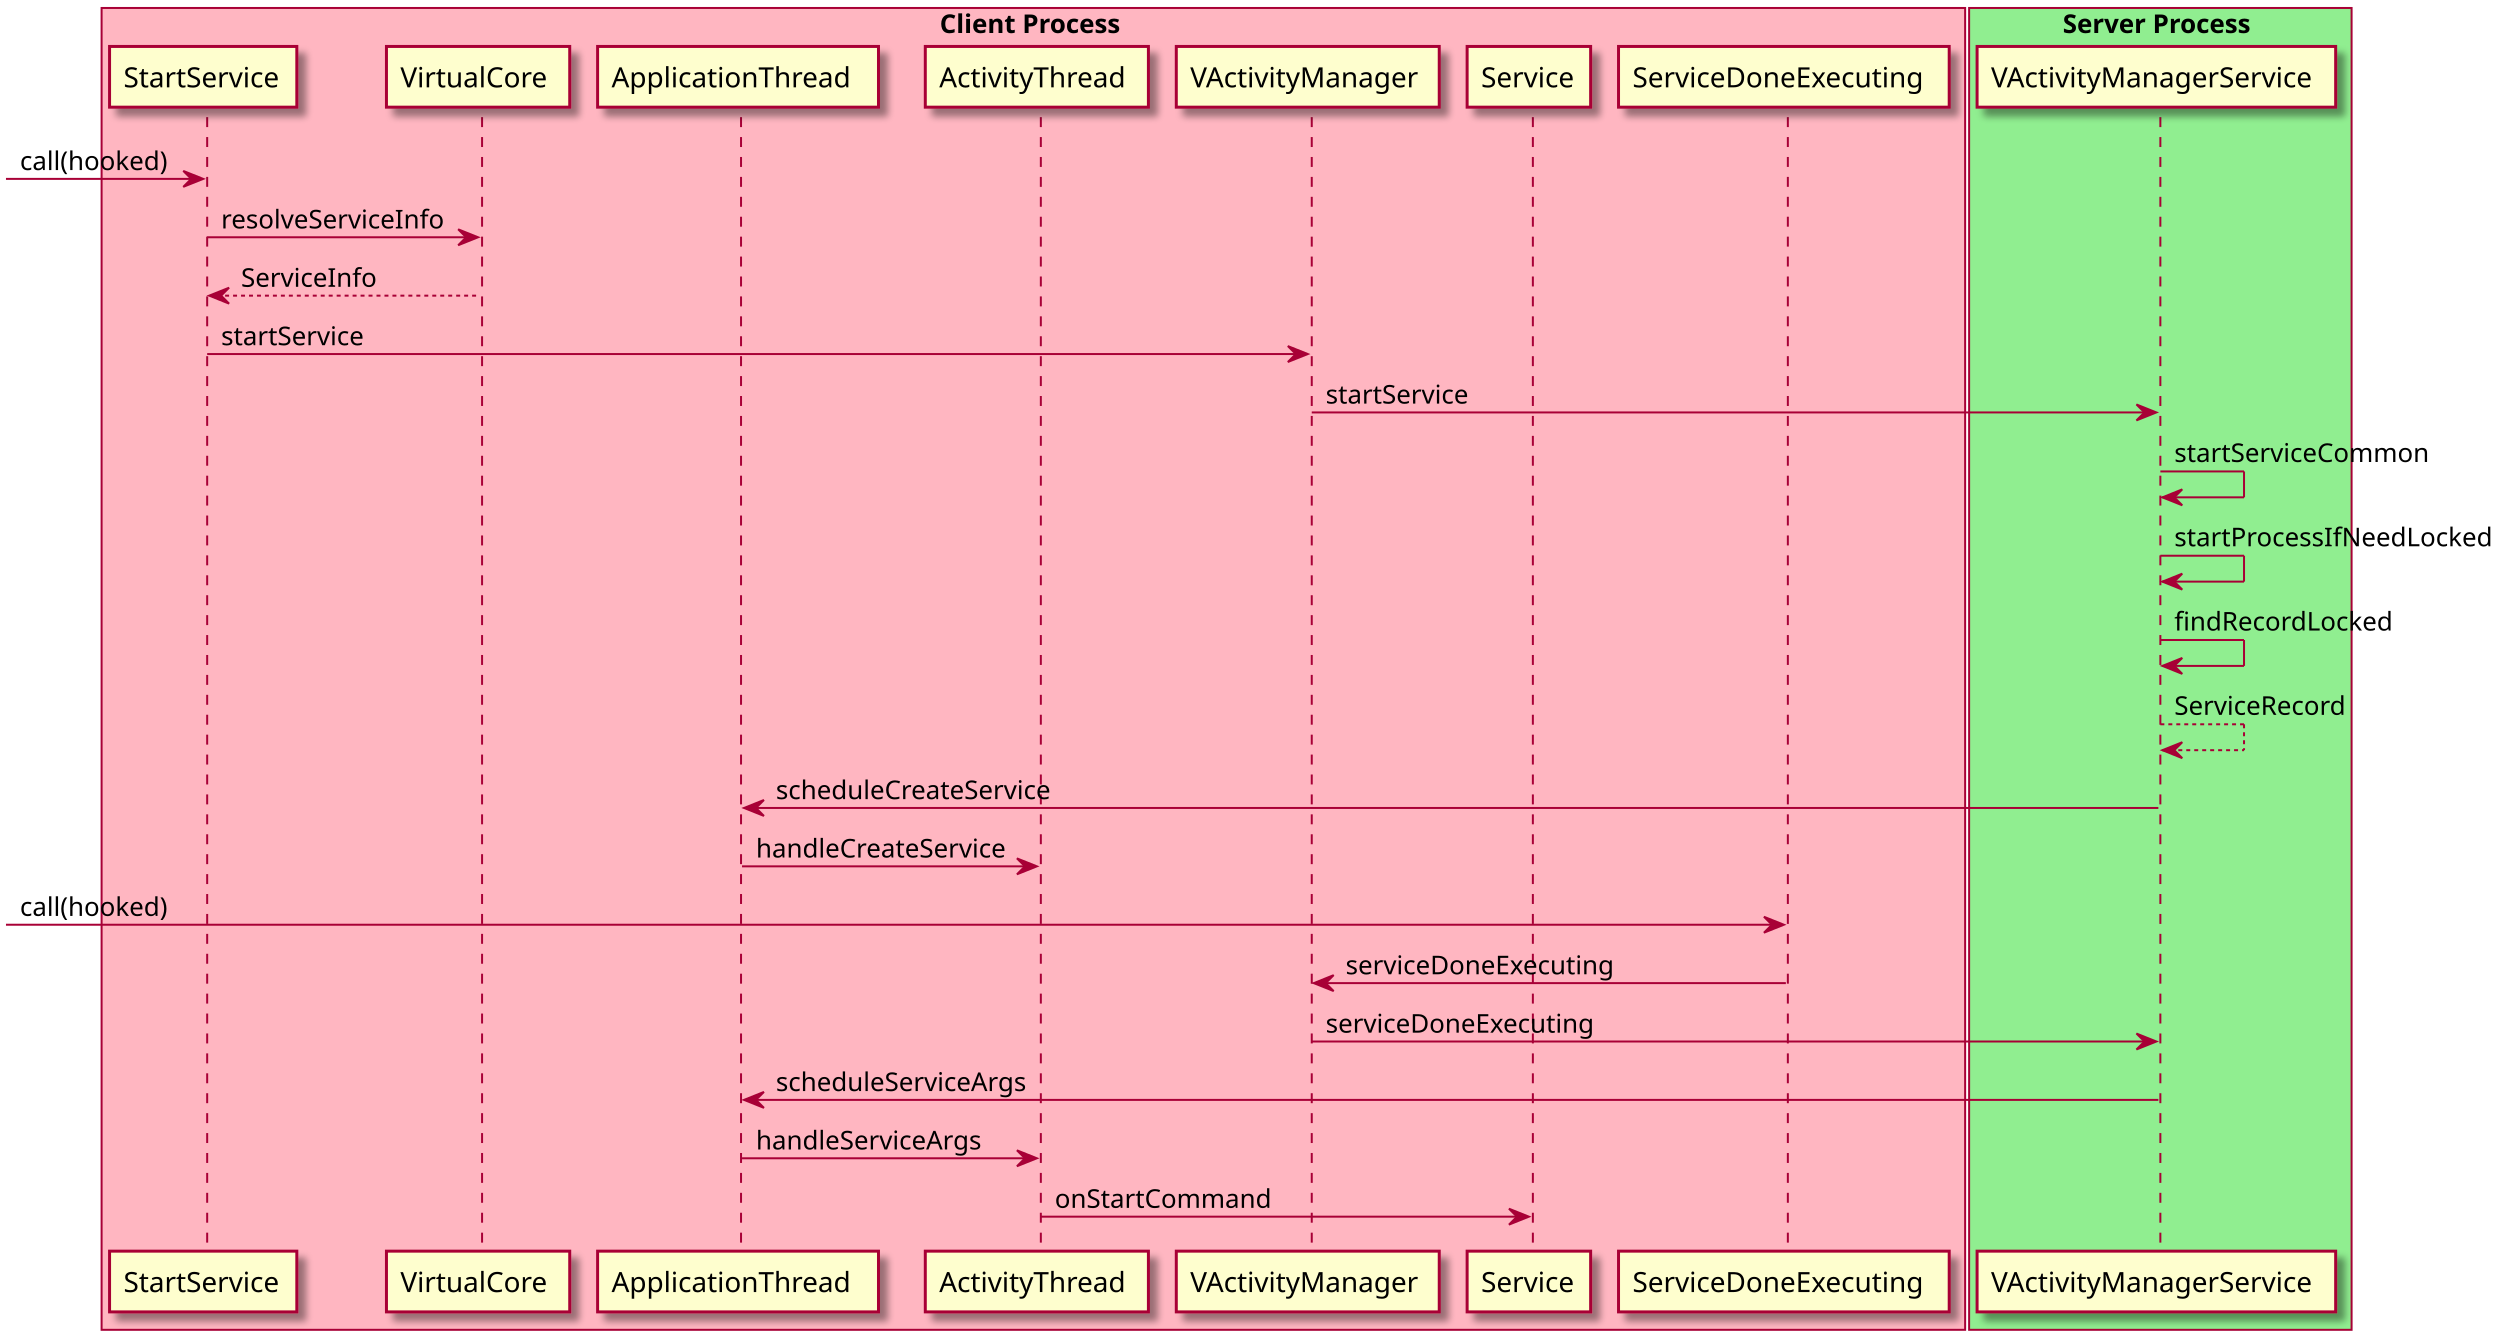
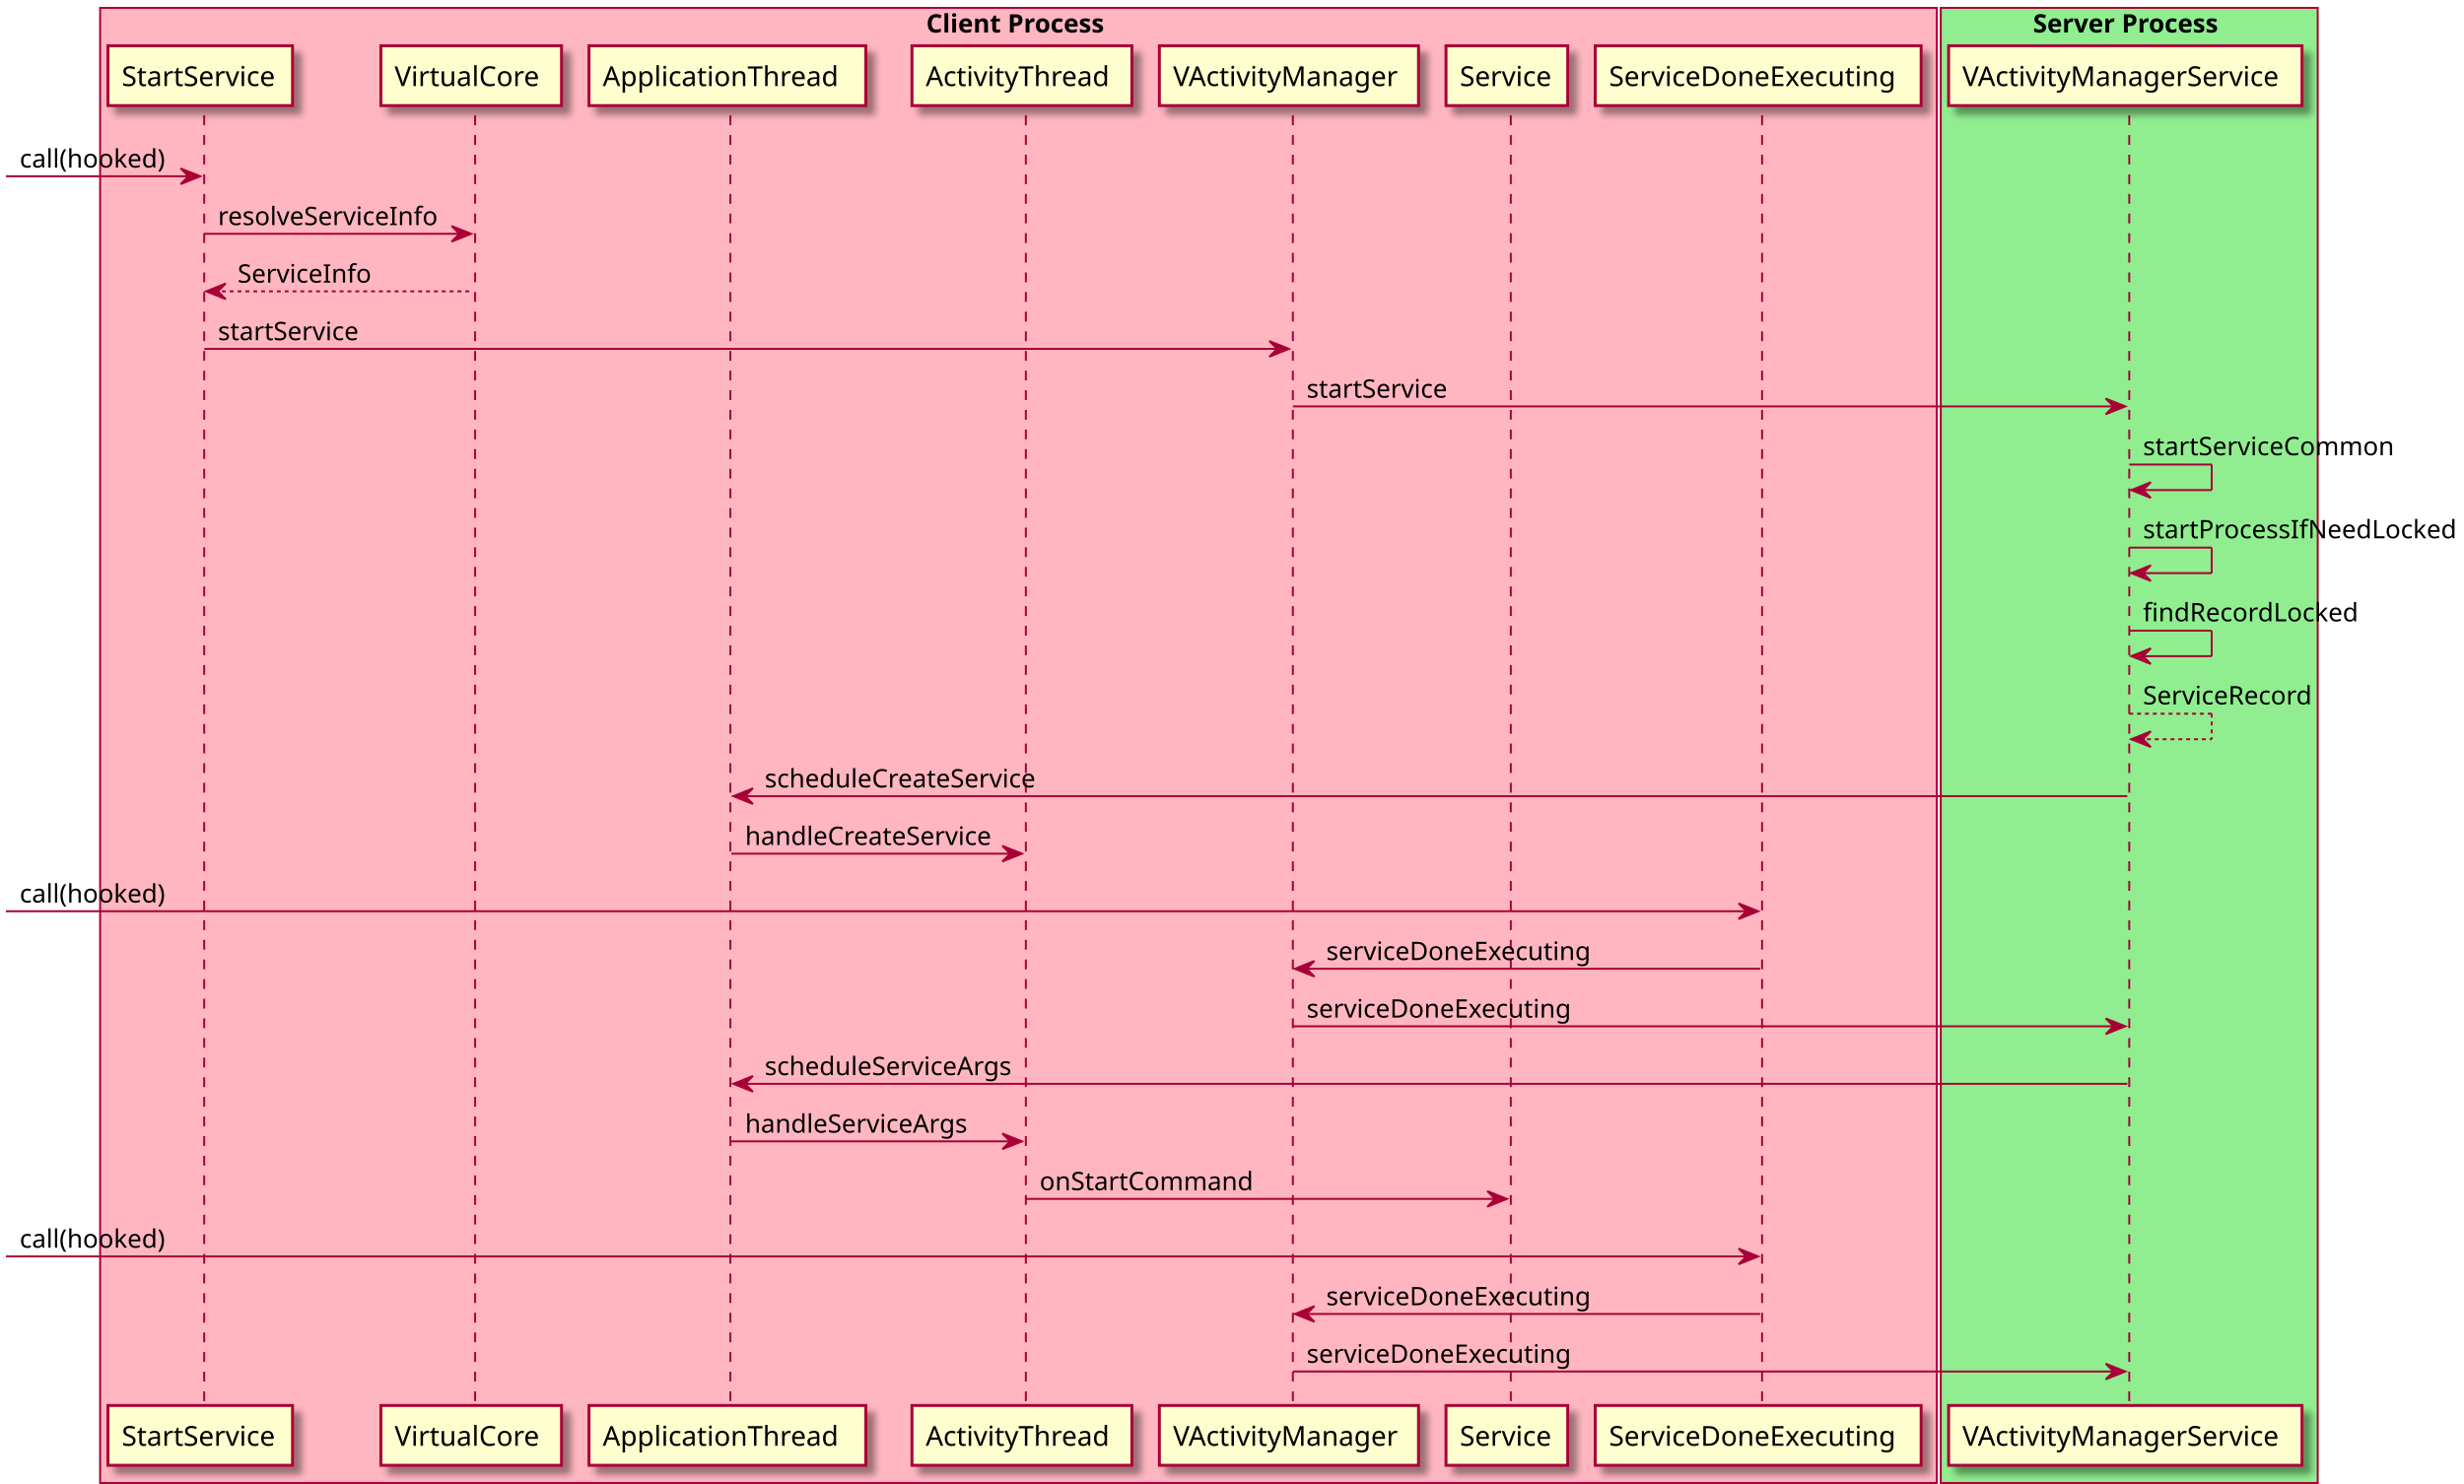
- <svg xmlns="http://www.w3.org/2000/svg" contentScriptType="application/ecmascript" contentStyleType="text/css" height="668px" preserveAspectRatio="none" style="width:1255px;height:668px;" version="1.1" viewBox="0 0 1255 668" width="1255px" zoomAndPan="magnify">
+ <svg xmlns="http://www.w3.org/2000/svg" contentScriptType="application/ecmascript" contentStyleType="text/css" height="756px" preserveAspectRatio="none" style="width:1255px;height:756px;" version="1.1" viewBox="0 0 1255 756" width="1255px" zoomAndPan="magnify">
  <defs>
-     <filter height="300%" id="faon604n8halm" width="300%" x="-1" y="-1">
+     <filter height="300%" id="f63hr017o1xb8" width="300%" x="-1" y="-1">
      <feGaussianBlur result="blurOut" stdDeviation="2.0" />
      <feColorMatrix in="blurOut" result="blurOut2" type="matrix" values="0 0 0 0 0 0 0 0 0 0 0 0 0 0 0 0 0 0 .4 0" />
      <feOffset dx="4.0" dy="4.0" in="blurOut2" result="blurOut3" />
      <feBlend in="SourceGraphic" in2="blurOut3" mode="normal" />
    </filter>
  </defs>
  <g>
-     <rect fill="#FFB6C1" height="663.566" style="stroke: #A80036; stroke-width: 1.0;" width="935.5" x="51" y="4" />
+     <rect fill="#FFB6C1" height="751.498" style="stroke: #A80036; stroke-width: 1.0;" width="935.5" x="51" y="4" />
    <text fill="#000000" font-family="sans-serif" font-size="13" font-weight="bold" lengthAdjust="spacingAndGlyphs" textLength="94" x="471.75" y="16.568">Client Process</text>
-     <rect fill="#90EE90" height="663.566" style="stroke: #A80036; stroke-width: 1.0;" width="192" x="988.5" y="4" />
+     <rect fill="#90EE90" height="751.498" style="stroke: #A80036; stroke-width: 1.0;" width="192" x="988.5" y="4" />
    <text fill="#000000" font-family="sans-serif" font-size="13" font-weight="bold" lengthAdjust="spacingAndGlyphs" textLength="98" x="1035.5" y="16.568">Server Process</text>
-     <line style="stroke: #A80036; stroke-width: 1.0; stroke-dasharray: 5.0,5.0;" x1="104" x2="104" y1="58.799" y2="629.078" />
-     <line style="stroke: #A80036; stroke-width: 1.0; stroke-dasharray: 5.0,5.0;" x1="242" x2="242" y1="58.799" y2="629.078" />
-     <line style="stroke: #A80036; stroke-width: 1.0; stroke-dasharray: 5.0,5.0;" x1="372" x2="372" y1="58.799" y2="629.078" />
-     <line style="stroke: #A80036; stroke-width: 1.0; stroke-dasharray: 5.0,5.0;" x1="522.5" x2="522.5" y1="58.799" y2="629.078" />
-     <line style="stroke: #A80036; stroke-width: 1.0; stroke-dasharray: 5.0,5.0;" x1="658.5" x2="658.5" y1="58.799" y2="629.078" />
-     <line style="stroke: #A80036; stroke-width: 1.0; stroke-dasharray: 5.0,5.0;" x1="769.5" x2="769.5" y1="58.799" y2="629.078" />
-     <line style="stroke: #A80036; stroke-width: 1.0; stroke-dasharray: 5.0,5.0;" x1="897.5" x2="897.5" y1="58.799" y2="629.078" />
-     <line style="stroke: #A80036; stroke-width: 1.0; stroke-dasharray: 5.0,5.0;" x1="1084.5" x2="1084.5" y1="58.799" y2="629.078" />
-     <rect fill="#FEFECE" filter="url(#faon604n8halm)" height="30.488" style="stroke: #A80036; stroke-width: 1.5;" width="94" x="55" y="23.311" />
+     <line style="stroke: #A80036; stroke-width: 1.0; stroke-dasharray: 5.0,5.0;" x1="104" x2="104" y1="58.799" y2="717.01" />
+     <line style="stroke: #A80036; stroke-width: 1.0; stroke-dasharray: 5.0,5.0;" x1="242" x2="242" y1="58.799" y2="717.01" />
+     <line style="stroke: #A80036; stroke-width: 1.0; stroke-dasharray: 5.0,5.0;" x1="372" x2="372" y1="58.799" y2="717.01" />
+     <line style="stroke: #A80036; stroke-width: 1.0; stroke-dasharray: 5.0,5.0;" x1="522.5" x2="522.5" y1="58.799" y2="717.01" />
+     <line style="stroke: #A80036; stroke-width: 1.0; stroke-dasharray: 5.0,5.0;" x1="658.5" x2="658.5" y1="58.799" y2="717.01" />
+     <line style="stroke: #A80036; stroke-width: 1.0; stroke-dasharray: 5.0,5.0;" x1="769.5" x2="769.5" y1="58.799" y2="717.01" />
+     <line style="stroke: #A80036; stroke-width: 1.0; stroke-dasharray: 5.0,5.0;" x1="897.5" x2="897.5" y1="58.799" y2="717.01" />
+     <line style="stroke: #A80036; stroke-width: 1.0; stroke-dasharray: 5.0,5.0;" x1="1084.5" x2="1084.5" y1="58.799" y2="717.01" />
+     <rect fill="#FEFECE" filter="url(#f63hr017o1xb8)" height="30.488" style="stroke: #A80036; stroke-width: 1.5;" width="94" x="55" y="23.311" />
    <text fill="#000000" font-family="sans-serif" font-size="14" lengthAdjust="spacingAndGlyphs" textLength="80" x="62" y="43.846">StartService</text>
-     <rect fill="#FEFECE" filter="url(#faon604n8halm)" height="30.488" style="stroke: #A80036; stroke-width: 1.5;" width="94" x="55" y="628.078" />
-     <text fill="#000000" font-family="sans-serif" font-size="14" lengthAdjust="spacingAndGlyphs" textLength="80" x="62" y="648.613">StartService</text>
-     <rect fill="#FEFECE" filter="url(#faon604n8halm)" height="30.488" style="stroke: #A80036; stroke-width: 1.5;" width="92" x="194" y="23.311" />
+     <rect fill="#FEFECE" filter="url(#f63hr017o1xb8)" height="30.488" style="stroke: #A80036; stroke-width: 1.5;" width="94" x="55" y="716.01" />
+     <text fill="#000000" font-family="sans-serif" font-size="14" lengthAdjust="spacingAndGlyphs" textLength="80" x="62" y="736.545">StartService</text>
+     <rect fill="#FEFECE" filter="url(#f63hr017o1xb8)" height="30.488" style="stroke: #A80036; stroke-width: 1.5;" width="92" x="194" y="23.311" />
    <text fill="#000000" font-family="sans-serif" font-size="14" lengthAdjust="spacingAndGlyphs" textLength="78" x="201" y="43.846">VirtualCore</text>
-     <rect fill="#FEFECE" filter="url(#faon604n8halm)" height="30.488" style="stroke: #A80036; stroke-width: 1.5;" width="92" x="194" y="628.078" />
-     <text fill="#000000" font-family="sans-serif" font-size="14" lengthAdjust="spacingAndGlyphs" textLength="78" x="201" y="648.613">VirtualCore</text>
-     <rect fill="#FEFECE" filter="url(#faon604n8halm)" height="30.488" style="stroke: #A80036; stroke-width: 1.5;" width="141" x="300" y="23.311" />
+     <rect fill="#FEFECE" filter="url(#f63hr017o1xb8)" height="30.488" style="stroke: #A80036; stroke-width: 1.5;" width="92" x="194" y="716.01" />
+     <text fill="#000000" font-family="sans-serif" font-size="14" lengthAdjust="spacingAndGlyphs" textLength="78" x="201" y="736.545">VirtualCore</text>
+     <rect fill="#FEFECE" filter="url(#f63hr017o1xb8)" height="30.488" style="stroke: #A80036; stroke-width: 1.5;" width="141" x="300" y="23.311" />
    <text fill="#000000" font-family="sans-serif" font-size="14" lengthAdjust="spacingAndGlyphs" textLength="127" x="307" y="43.846">ApplicationThread</text>
-     <rect fill="#FEFECE" filter="url(#faon604n8halm)" height="30.488" style="stroke: #A80036; stroke-width: 1.5;" width="141" x="300" y="628.078" />
-     <text fill="#000000" font-family="sans-serif" font-size="14" lengthAdjust="spacingAndGlyphs" textLength="127" x="307" y="648.613">ApplicationThread</text>
-     <rect fill="#FEFECE" filter="url(#faon604n8halm)" height="30.488" style="stroke: #A80036; stroke-width: 1.5;" width="112" x="464.5" y="23.311" />
+     <rect fill="#FEFECE" filter="url(#f63hr017o1xb8)" height="30.488" style="stroke: #A80036; stroke-width: 1.5;" width="141" x="300" y="716.01" />
+     <text fill="#000000" font-family="sans-serif" font-size="14" lengthAdjust="spacingAndGlyphs" textLength="127" x="307" y="736.545">ApplicationThread</text>
+     <rect fill="#FEFECE" filter="url(#f63hr017o1xb8)" height="30.488" style="stroke: #A80036; stroke-width: 1.5;" width="112" x="464.5" y="23.311" />
    <text fill="#000000" font-family="sans-serif" font-size="14" lengthAdjust="spacingAndGlyphs" textLength="98" x="471.5" y="43.846">ActivityThread</text>
-     <rect fill="#FEFECE" filter="url(#faon604n8halm)" height="30.488" style="stroke: #A80036; stroke-width: 1.5;" width="112" x="464.5" y="628.078" />
-     <text fill="#000000" font-family="sans-serif" font-size="14" lengthAdjust="spacingAndGlyphs" textLength="98" x="471.5" y="648.613">ActivityThread</text>
-     <rect fill="#FEFECE" filter="url(#faon604n8halm)" height="30.488" style="stroke: #A80036; stroke-width: 1.5;" width="132" x="590.5" y="23.311" />
+     <rect fill="#FEFECE" filter="url(#f63hr017o1xb8)" height="30.488" style="stroke: #A80036; stroke-width: 1.5;" width="112" x="464.5" y="716.01" />
+     <text fill="#000000" font-family="sans-serif" font-size="14" lengthAdjust="spacingAndGlyphs" textLength="98" x="471.5" y="736.545">ActivityThread</text>
+     <rect fill="#FEFECE" filter="url(#f63hr017o1xb8)" height="30.488" style="stroke: #A80036; stroke-width: 1.5;" width="132" x="590.5" y="23.311" />
    <text fill="#000000" font-family="sans-serif" font-size="14" lengthAdjust="spacingAndGlyphs" textLength="118" x="597.5" y="43.846">VActivityManager</text>
-     <rect fill="#FEFECE" filter="url(#faon604n8halm)" height="30.488" style="stroke: #A80036; stroke-width: 1.5;" width="132" x="590.5" y="628.078" />
-     <text fill="#000000" font-family="sans-serif" font-size="14" lengthAdjust="spacingAndGlyphs" textLength="118" x="597.5" y="648.613">VActivityManager</text>
-     <rect fill="#FEFECE" filter="url(#faon604n8halm)" height="30.488" style="stroke: #A80036; stroke-width: 1.5;" width="62" x="736.5" y="23.311" />
+     <rect fill="#FEFECE" filter="url(#f63hr017o1xb8)" height="30.488" style="stroke: #A80036; stroke-width: 1.5;" width="132" x="590.5" y="716.01" />
+     <text fill="#000000" font-family="sans-serif" font-size="14" lengthAdjust="spacingAndGlyphs" textLength="118" x="597.5" y="736.545">VActivityManager</text>
+     <rect fill="#FEFECE" filter="url(#f63hr017o1xb8)" height="30.488" style="stroke: #A80036; stroke-width: 1.5;" width="62" x="736.5" y="23.311" />
    <text fill="#000000" font-family="sans-serif" font-size="14" lengthAdjust="spacingAndGlyphs" textLength="48" x="743.5" y="43.846">Service</text>
-     <rect fill="#FEFECE" filter="url(#faon604n8halm)" height="30.488" style="stroke: #A80036; stroke-width: 1.5;" width="62" x="736.5" y="628.078" />
-     <text fill="#000000" font-family="sans-serif" font-size="14" lengthAdjust="spacingAndGlyphs" textLength="48" x="743.5" y="648.613">Service</text>
-     <rect fill="#FEFECE" filter="url(#faon604n8halm)" height="30.488" style="stroke: #A80036; stroke-width: 1.5;" width="166" x="812.5" y="23.311" />
+     <rect fill="#FEFECE" filter="url(#f63hr017o1xb8)" height="30.488" style="stroke: #A80036; stroke-width: 1.5;" width="62" x="736.5" y="716.01" />
+     <text fill="#000000" font-family="sans-serif" font-size="14" lengthAdjust="spacingAndGlyphs" textLength="48" x="743.5" y="736.545">Service</text>
+     <rect fill="#FEFECE" filter="url(#f63hr017o1xb8)" height="30.488" style="stroke: #A80036; stroke-width: 1.5;" width="166" x="812.5" y="23.311" />
    <text fill="#000000" font-family="sans-serif" font-size="14" lengthAdjust="spacingAndGlyphs" textLength="152" x="819.5" y="43.846">ServiceDoneExecuting</text>
-     <rect fill="#FEFECE" filter="url(#faon604n8halm)" height="30.488" style="stroke: #A80036; stroke-width: 1.5;" width="166" x="812.5" y="628.078" />
-     <text fill="#000000" font-family="sans-serif" font-size="14" lengthAdjust="spacingAndGlyphs" textLength="152" x="819.5" y="648.613">ServiceDoneExecuting</text>
-     <rect fill="#FEFECE" filter="url(#faon604n8halm)" height="30.488" style="stroke: #A80036; stroke-width: 1.5;" width="180" x="992.5" y="23.311" />
+     <rect fill="#FEFECE" filter="url(#f63hr017o1xb8)" height="30.488" style="stroke: #A80036; stroke-width: 1.5;" width="166" x="812.5" y="716.01" />
+     <text fill="#000000" font-family="sans-serif" font-size="14" lengthAdjust="spacingAndGlyphs" textLength="152" x="819.5" y="736.545">ServiceDoneExecuting</text>
+     <rect fill="#FEFECE" filter="url(#f63hr017o1xb8)" height="30.488" style="stroke: #A80036; stroke-width: 1.5;" width="180" x="992.5" y="23.311" />
    <text fill="#000000" font-family="sans-serif" font-size="14" lengthAdjust="spacingAndGlyphs" textLength="166" x="999.5" y="43.846">VActivityManagerService</text>
-     <rect fill="#FEFECE" filter="url(#faon604n8halm)" height="30.488" style="stroke: #A80036; stroke-width: 1.5;" width="180" x="992.5" y="628.078" />
-     <text fill="#000000" font-family="sans-serif" font-size="14" lengthAdjust="spacingAndGlyphs" textLength="166" x="999.5" y="648.613">VActivityManagerService</text>
+     <rect fill="#FEFECE" filter="url(#f63hr017o1xb8)" height="30.488" style="stroke: #A80036; stroke-width: 1.5;" width="180" x="992.5" y="716.01" />
+     <text fill="#000000" font-family="sans-serif" font-size="14" lengthAdjust="spacingAndGlyphs" textLength="166" x="999.5" y="736.545">VActivityManagerService</text>
    <polygon fill="#A80036" points="92,85.799,102,89.799,92,93.799,96,89.799" style="stroke: #A80036; stroke-width: 1.0;" />
    <line style="stroke: #A80036; stroke-width: 1.0;" x1="3" x2="98" y1="89.799" y2="89.799" />
    <text fill="#000000" font-family="sans-serif" font-size="13" lengthAdjust="spacingAndGlyphs" textLength="77" x="10" y="85.367">call(hooked)</text>
    <polygon fill="#A80036" points="230,115.109,240,119.109,230,123.109,234,119.109" style="stroke: #A80036; stroke-width: 1.0;" />
    <line style="stroke: #A80036; stroke-width: 1.0;" x1="104" x2="236" y1="119.109" y2="119.109" />
    <text fill="#000000" font-family="sans-serif" font-size="13" lengthAdjust="spacingAndGlyphs" textLength="114" x="111" y="114.678">resolveServiceInfo</text>
    <polygon fill="#A80036" points="115,144.42,105,148.42,115,152.42,111,148.42" style="stroke: #A80036; stroke-width: 1.0;" />
    <line style="stroke: #A80036; stroke-width: 1.0; stroke-dasharray: 2.0,2.0;" x1="109" x2="241" y1="148.42" y2="148.42" />
    <text fill="#000000" font-family="sans-serif" font-size="13" lengthAdjust="spacingAndGlyphs" textLength="69" x="121" y="143.988">ServiceInfo</text>
    <polygon fill="#A80036" points="646.5,173.731,656.5,177.731,646.5,181.731,650.5,177.731" style="stroke: #A80036; stroke-width: 1.0;" />
    <line style="stroke: #A80036; stroke-width: 1.0;" x1="104" x2="652.5" y1="177.731" y2="177.731" />
    <text fill="#000000" font-family="sans-serif" font-size="13" lengthAdjust="spacingAndGlyphs" textLength="73" x="111" y="173.299">startService</text>
    <polygon fill="#A80036" points="1072.5,203.041,1082.5,207.041,1072.5,211.041,1076.5,207.041" style="stroke: #A80036; stroke-width: 1.0;" />
    <line style="stroke: #A80036; stroke-width: 1.0;" x1="658.5" x2="1078.5" y1="207.041" y2="207.041" />
    <text fill="#000000" font-family="sans-serif" font-size="13" lengthAdjust="spacingAndGlyphs" textLength="73" x="665.5" y="202.609">startService</text>
    <line style="stroke: #A80036; stroke-width: 1.0;" x1="1084.5" x2="1126.5" y1="236.662" y2="236.662" />
    <line style="stroke: #A80036; stroke-width: 1.0;" x1="1126.5" x2="1126.5" y1="236.662" y2="249.662" />
    <line style="stroke: #A80036; stroke-width: 1.0;" x1="1085.5" x2="1126.5" y1="249.662" y2="249.662" />
    <polygon fill="#A80036" points="1095.5,245.662,1085.5,249.662,1095.5,253.662,1091.5,249.662" style="stroke: #A80036; stroke-width: 1.0;" />
    <text fill="#000000" font-family="sans-serif" font-size="13" lengthAdjust="spacingAndGlyphs" textLength="130" x="1091.5" y="231.92">startServiceCommon</text>
    <line style="stroke: #A80036; stroke-width: 1.0;" x1="1084.5" x2="1126.5" y1="278.973" y2="278.973" />
    <line style="stroke: #A80036; stroke-width: 1.0;" x1="1126.5" x2="1126.5" y1="278.973" y2="291.973" />
    <line style="stroke: #A80036; stroke-width: 1.0;" x1="1085.5" x2="1126.5" y1="291.973" y2="291.973" />
    <polygon fill="#A80036" points="1095.5,287.973,1085.5,291.973,1095.5,295.973,1091.5,291.973" style="stroke: #A80036; stroke-width: 1.0;" />
    <text fill="#000000" font-family="sans-serif" font-size="13" lengthAdjust="spacingAndGlyphs" textLength="163" x="1091.5" y="274.231">startProcessIfNeedLocked</text>
    <line style="stroke: #A80036; stroke-width: 1.0;" x1="1084.5" x2="1126.5" y1="321.283" y2="321.283" />
    <line style="stroke: #A80036; stroke-width: 1.0;" x1="1126.5" x2="1126.5" y1="321.283" y2="334.283" />
    <line style="stroke: #A80036; stroke-width: 1.0;" x1="1085.5" x2="1126.5" y1="334.283" y2="334.283" />
    <polygon fill="#A80036" points="1095.5,330.283,1085.5,334.283,1095.5,338.283,1091.5,334.283" style="stroke: #A80036; stroke-width: 1.0;" />
    <text fill="#000000" font-family="sans-serif" font-size="13" lengthAdjust="spacingAndGlyphs" textLength="113" x="1091.5" y="316.541">findRecordLocked</text>
    <line style="stroke: #A80036; stroke-width: 1.0; stroke-dasharray: 2.0,2.0;" x1="1084.5" x2="1126.5" y1="363.594" y2="363.594" />
    <line style="stroke: #A80036; stroke-width: 1.0; stroke-dasharray: 2.0,2.0;" x1="1126.5" x2="1126.5" y1="363.594" y2="376.594" />
    <line style="stroke: #A80036; stroke-width: 1.0; stroke-dasharray: 2.0,2.0;" x1="1085.5" x2="1126.5" y1="376.594" y2="376.594" />
    <polygon fill="#A80036" points="1095.5,372.594,1085.5,376.594,1095.5,380.594,1091.5,376.594" style="stroke: #A80036; stroke-width: 1.0;" />
    <text fill="#000000" font-family="sans-serif" font-size="13" lengthAdjust="spacingAndGlyphs" textLength="87" x="1091.5" y="358.852">ServiceRecord</text>
    <polygon fill="#A80036" points="383.5,401.594,373.5,405.594,383.5,409.594,379.5,405.594" style="stroke: #A80036; stroke-width: 1.0;" />
    <line style="stroke: #A80036; stroke-width: 1.0;" x1="377.5" x2="1083.5" y1="405.594" y2="405.594" />
    <text fill="#000000" font-family="sans-serif" font-size="13" lengthAdjust="spacingAndGlyphs" textLength="140" x="389.5" y="401.162">scheduleCreateService</text>
    <polygon fill="#A80036" points="510.5,430.904,520.5,434.904,510.5,438.904,514.5,434.904" style="stroke: #A80036; stroke-width: 1.0;" />
    <line style="stroke: #A80036; stroke-width: 1.0;" x1="372.5" x2="516.5" y1="434.904" y2="434.904" />
    <text fill="#000000" font-family="sans-serif" font-size="13" lengthAdjust="spacingAndGlyphs" textLength="126" x="379.5" y="430.473">handleCreateService</text>
    <polygon fill="#A80036" points="885.5,460.215,895.5,464.215,885.5,468.215,889.5,464.215" style="stroke: #A80036; stroke-width: 1.0;" />
    <line style="stroke: #A80036; stroke-width: 1.0;" x1="3" x2="891.5" y1="464.215" y2="464.215" />
    <text fill="#000000" font-family="sans-serif" font-size="13" lengthAdjust="spacingAndGlyphs" textLength="77" x="10" y="459.783">call(hooked)</text>
    <polygon fill="#A80036" points="669.5,489.525,659.5,493.525,669.5,497.525,665.5,493.525" style="stroke: #A80036; stroke-width: 1.0;" />
    <line style="stroke: #A80036; stroke-width: 1.0;" x1="663.5" x2="896.5" y1="493.525" y2="493.525" />
    <text fill="#000000" font-family="sans-serif" font-size="13" lengthAdjust="spacingAndGlyphs" textLength="139" x="675.5" y="489.094">serviceDoneExecuting</text>
    <polygon fill="#A80036" points="1072.5,518.836,1082.5,522.836,1072.5,526.836,1076.5,522.836" style="stroke: #A80036; stroke-width: 1.0;" />
    <line style="stroke: #A80036; stroke-width: 1.0;" x1="658.5" x2="1078.5" y1="522.836" y2="522.836" />
    <text fill="#000000" font-family="sans-serif" font-size="13" lengthAdjust="spacingAndGlyphs" textLength="139" x="665.5" y="518.404">serviceDoneExecuting</text>
    <polygon fill="#A80036" points="383.5,548.146,373.5,552.146,383.5,556.146,379.5,552.146" style="stroke: #A80036; stroke-width: 1.0;" />
    <line style="stroke: #A80036; stroke-width: 1.0;" x1="377.5" x2="1083.5" y1="552.146" y2="552.146" />
    <text fill="#000000" font-family="sans-serif" font-size="13" lengthAdjust="spacingAndGlyphs" textLength="129" x="389.5" y="547.715">scheduleServiceArgs</text>
    <polygon fill="#A80036" points="510.5,577.457,520.5,581.457,510.5,585.457,514.5,581.457" style="stroke: #A80036; stroke-width: 1.0;" />
    <line style="stroke: #A80036; stroke-width: 1.0;" x1="372.5" x2="516.5" y1="581.457" y2="581.457" />
    <text fill="#000000" font-family="sans-serif" font-size="13" lengthAdjust="spacingAndGlyphs" textLength="115" x="379.5" y="577.025">handleServiceArgs</text>
    <polygon fill="#A80036" points="757.5,606.768,767.5,610.768,757.5,614.768,761.5,610.768" style="stroke: #A80036; stroke-width: 1.0;" />
    <line style="stroke: #A80036; stroke-width: 1.0;" x1="522.5" x2="763.5" y1="610.768" y2="610.768" />
    <text fill="#000000" font-family="sans-serif" font-size="13" lengthAdjust="spacingAndGlyphs" textLength="109" x="529.5" y="606.336">onStartCommand</text>
+     <polygon fill="#A80036" points="885.5,636.078,895.5,640.078,885.5,644.078,889.5,640.078" style="stroke: #A80036; stroke-width: 1.0;" />
+     <line style="stroke: #A80036; stroke-width: 1.0;" x1="3" x2="891.5" y1="640.078" y2="640.078" />
+     <text fill="#000000" font-family="sans-serif" font-size="13" lengthAdjust="spacingAndGlyphs" textLength="77" x="10" y="635.646">call(hooked)</text>
+     <polygon fill="#A80036" points="669.5,665.389,659.5,669.389,669.5,673.389,665.5,669.389" style="stroke: #A80036; stroke-width: 1.0;" />
+     <line style="stroke: #A80036; stroke-width: 1.0;" x1="663.5" x2="896.5" y1="669.389" y2="669.389" />
+     <text fill="#000000" font-family="sans-serif" font-size="13" lengthAdjust="spacingAndGlyphs" textLength="139" x="675.5" y="664.957">serviceDoneExecuting</text>
+     <polygon fill="#A80036" points="1072.5,694.699,1082.5,698.699,1072.5,702.699,1076.5,698.699" style="stroke: #A80036; stroke-width: 1.0;" />
+     <line style="stroke: #A80036; stroke-width: 1.0;" x1="658.5" x2="1078.5" y1="698.699" y2="698.699" />
+     <text fill="#000000" font-family="sans-serif" font-size="13" lengthAdjust="spacingAndGlyphs" textLength="139" x="665.5" y="694.268">serviceDoneExecuting</text>
  </g>
</svg>
